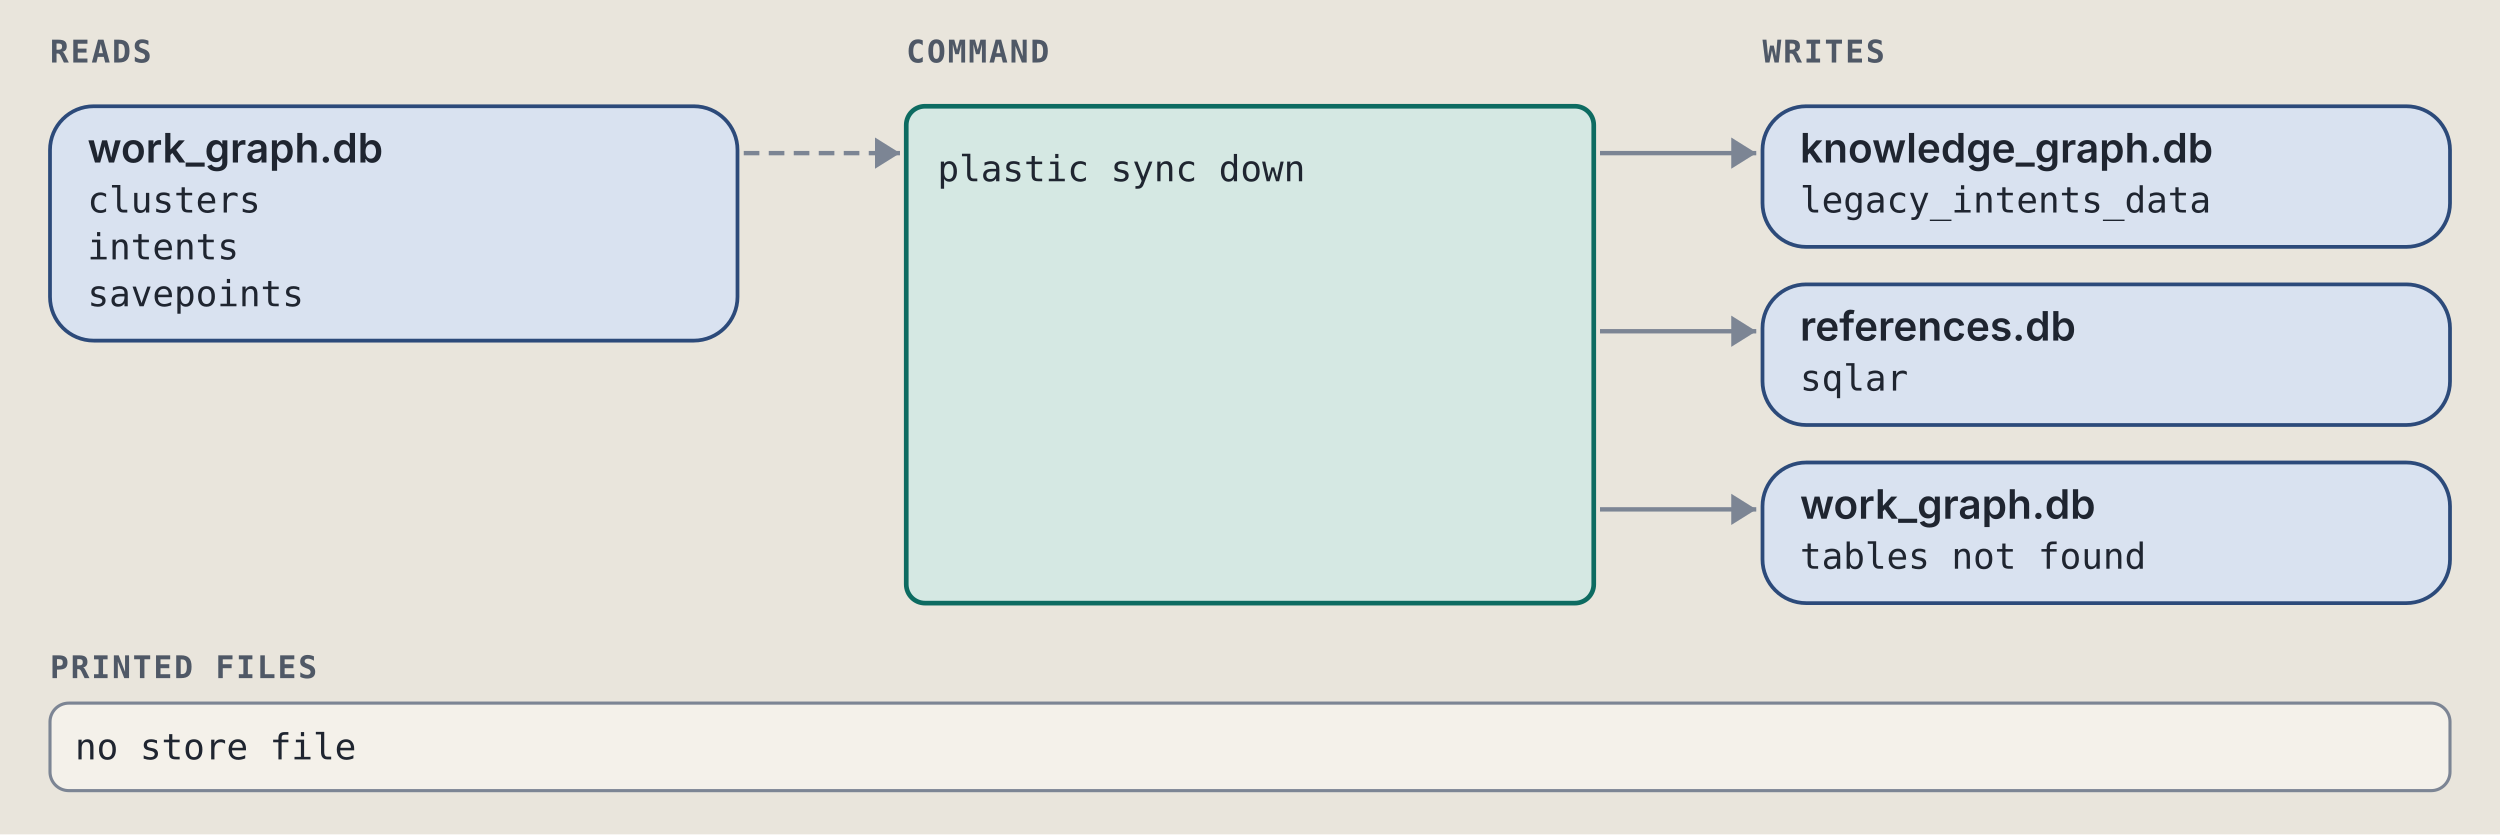
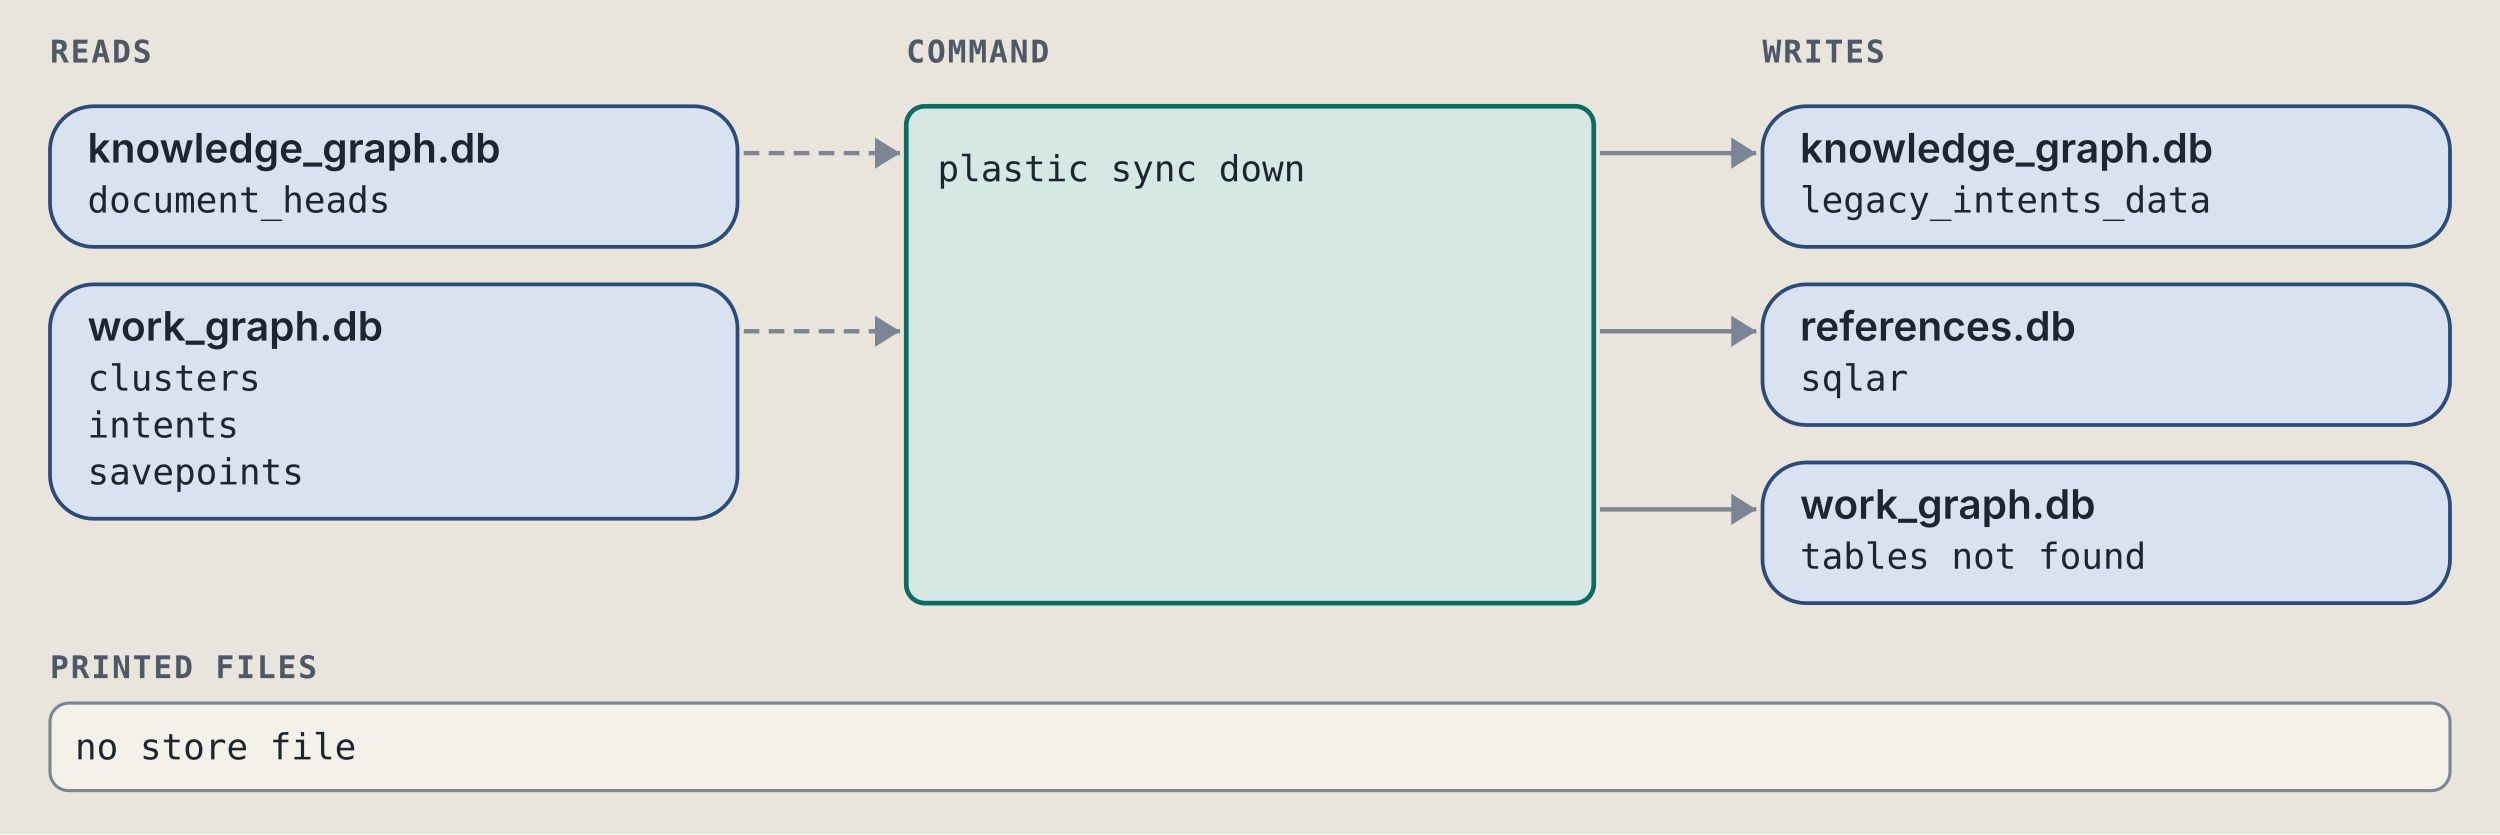
<svg xmlns="http://www.w3.org/2000/svg" viewBox="0 0 800 267" width="800" height="267" role="img" xml:space="preserve">
  <style>.ground { fill: #e9e5dc; }
.card { fill: #f4f1ea; stroke: #7c8594; stroke-width: 1; }
.lane-code { fill: #d5e8e3; stroke: #0d6b61; stroke-width: 1.5; }
.lane-agent { fill: #f1e2c7; stroke: #9a5508; stroke-width: 1.5; }
.stop-refusal { fill: #e4dcf5; stroke: #5b35b0; stroke-width: 1.2; }
.stop-failure { fill: #f4d9d4; stroke: #a8261b; stroke-width: 1.2; }
.end { fill: #d9e2f0; stroke: #2c4a7a; stroke-width: 1.2; }
.wire { fill: none; stroke: #7c8594; stroke-width: 1.4; }
.wire-read { fill: none; stroke: #7c8594; stroke-width: 1.4; stroke-dasharray: 5 3; }
.wire-refusal { fill: none; stroke: #5b35b0; stroke-width: 1.2; stroke-dasharray: 4 3; }
.wire-failure { fill: none; stroke: #a8261b; stroke-width: 1.2; stroke-dasharray: 4 3; }
.head { fill: #7c8594; }
.t { fill: #1f2530; font: 12px "IBM Plex Sans", system-ui, -apple-system, "Segoe UI", sans-serif; }
.tb { fill: #1f2530; font: 600 13px "IBM Plex Sans", system-ui, -apple-system, "Segoe UI", sans-serif; }
.tm { fill: #1f2530; font: 11.5px "IBM Plex Mono", ui-monospace, Menlo, Consolas, monospace; }
.tag { font: 600 10px "IBM Plex Mono", ui-monospace, Menlo, Consolas, monospace; letter-spacing: .06em; }
.tag-code { fill: #0d6b61; } .tag-agent { fill: #9a5508; } .tag-refusal { fill: #5b35b0; }
.tag-failure { fill: #a8261b; } .tag-end { fill: #2c4a7a; } .tag-muted { fill: #4f5866; }
.tm.tag-muted { font-size: 10.5px; }
.db { fill: #d9e2f0; stroke: #2c4a7a; stroke-width: 1.2; }
.codebox { fill: #f4f1ea; stroke: #7c8594; stroke-width: 1; }
.cx { fill: #1f2530; font: 12px "IBM Plex Mono", ui-monospace, Menlo, Consolas, monospace; white-space: pre; }
.cx-n { fill: #4f5866; font: 11px "IBM Plex Mono", ui-monospace, Menlo, Consolas, monospace; }
.cx-k { fill: #5b35b0; } .cx-s { fill: #9a5508; } .cx-y { fill: #0d6b61; }
.cx-w { fill: #2c4a7a; font-weight: 600; } .cx-t { fill: #a8261b; } .cx-c { fill: #4f5866; font-style: italic; }
.badge { fill: #2c4a7a; } .badge-t { fill: #e9e5dc; font: 600 11px "IBM Plex Mono", ui-monospace, Menlo, Consolas, monospace; }
.bracket { fill: none; stroke: #2c4a7a; stroke-width: 1.4; }
.term { fill: #16191e; stroke: #7c8594; stroke-width: 1; }
.term-t { fill: #e6e2d8; font: 12px "IBM Plex Mono", ui-monospace, Menlo, Consolas, monospace; }
.term-p { fill: #8fd18f; font: 12px "IBM Plex Mono", ui-monospace, Menlo, Consolas, monospace; }
.term-m { fill: #a3abb6; font: 12px "IBM Plex Mono", ui-monospace, Menlo, Consolas, monospace; }
.big { font: 700 36px "IBM Plex Mono", ui-monospace, Menlo, Consolas, monospace; }

@media (prefers-color-scheme: dark) {
.ground { fill: #171a1f; }
.card { fill: #20242b; stroke: #8a93a2; stroke-width: 1; }
.lane-code { fill: #173a36; stroke: #5cc4b4; stroke-width: 1.5; }
.lane-agent { fill: #3d2e17; stroke: #e5a95a; stroke-width: 1.5; }
.stop-refusal { fill: #2d2445; stroke: #b59cf2; stroke-width: 1.2; }
.stop-failure { fill: #45211e; stroke: #f2958a; stroke-width: 1.2; }
.end { fill: #1f2c42; stroke: #97b6e8; stroke-width: 1.2; }
.wire { fill: none; stroke: #8a93a2; stroke-width: 1.4; }
.wire-read { fill: none; stroke: #8a93a2; stroke-width: 1.4; stroke-dasharray: 5 3; }
.wire-refusal { fill: none; stroke: #b59cf2; stroke-width: 1.2; stroke-dasharray: 4 3; }
.wire-failure { fill: none; stroke: #f2958a; stroke-width: 1.2; stroke-dasharray: 4 3; }
.head { fill: #8a93a2; }
.t { fill: #e8e4da; font: 12px "IBM Plex Sans", system-ui, -apple-system, "Segoe UI", sans-serif; }
.tb { fill: #e8e4da; font: 600 13px "IBM Plex Sans", system-ui, -apple-system, "Segoe UI", sans-serif; }
.tm { fill: #e8e4da; font: 11.5px "IBM Plex Mono", ui-monospace, Menlo, Consolas, monospace; }
.tag { font: 600 10px "IBM Plex Mono", ui-monospace, Menlo, Consolas, monospace; letter-spacing: .06em; }
.tag-code { fill: #5cc4b4; } .tag-agent { fill: #e5a95a; } .tag-refusal { fill: #b59cf2; }
.tag-failure { fill: #f2958a; } .tag-end { fill: #97b6e8; } .tag-muted { fill: #b3b9c3; }
.tm.tag-muted { font-size: 10.5px; }
.db { fill: #1f2c42; stroke: #97b6e8; stroke-width: 1.2; }
.codebox { fill: #20242b; stroke: #8a93a2; stroke-width: 1; }
.cx { fill: #e8e4da; font: 12px "IBM Plex Mono", ui-monospace, Menlo, Consolas, monospace; white-space: pre; }
.cx-n { fill: #b3b9c3; font: 11px "IBM Plex Mono", ui-monospace, Menlo, Consolas, monospace; }
.cx-k { fill: #b59cf2; } .cx-s { fill: #e5a95a; } .cx-y { fill: #5cc4b4; }
.cx-w { fill: #97b6e8; font-weight: 600; } .cx-t { fill: #f2958a; } .cx-c { fill: #b3b9c3; font-style: italic; }
.badge { fill: #97b6e8; } .badge-t { fill: #171a1f; font: 600 11px "IBM Plex Mono", ui-monospace, Menlo, Consolas, monospace; }
.bracket { fill: none; stroke: #97b6e8; stroke-width: 1.4; }
.term { fill: #16191e; stroke: #8a93a2; stroke-width: 1; }
.term-t { fill: #e6e2d8; font: 12px "IBM Plex Mono", ui-monospace, Menlo, Consolas, monospace; }
.term-p { fill: #8fd18f; font: 12px "IBM Plex Mono", ui-monospace, Menlo, Consolas, monospace; }
.term-m { fill: #a3abb6; font: 12px "IBM Plex Mono", ui-monospace, Menlo, Consolas, monospace; }
.big { font: 700 36px "IBM Plex Mono", ui-monospace, Menlo, Consolas, monospace; }
}</style>
  <rect width="100%" height="100%" class="ground" />
  <text x="16" y="20" class="tag tag-muted" text-anchor="start">READS</text>
  <text x="290" y="20" class="tag tag-muted" text-anchor="start">COMMAND</text>
  <text x="564" y="20" class="tag tag-muted" text-anchor="start">WRITES</text>
-   <rect x="16" y="34" width="220" height="75" rx="14" class="db" />
-   <text x="28" y="52" class="tb" text-anchor="start">work_graph.db</text>
-   <text x="28" y="68" class="tm" text-anchor="start">clusters</text>
-   <text x="28" y="83" class="tm" text-anchor="start">intents</text>
-   <text x="28" y="98" class="tm" text-anchor="start">savepoints</text>
+   <rect x="16" y="34" width="220" height="45" rx="14" class="db" />
+   <text x="28" y="52" class="tb" text-anchor="start">knowledge_graph.db</text>
+   <text x="28" y="68" class="tm" text-anchor="start">document_heads</text>
  <path d="M 238 49 L 288 49" class="wire-read" />
  <path d="M 280 44 L 288 49 L 280 54 Z" class="head" />
+   <rect x="16" y="91" width="220" height="75" rx="14" class="db" />
+   <text x="28" y="109" class="tb" text-anchor="start">work_graph.db</text>
+   <text x="28" y="125" class="tm" text-anchor="start">clusters</text>
+   <text x="28" y="140" class="tm" text-anchor="start">intents</text>
+   <text x="28" y="155" class="tm" text-anchor="start">savepoints</text>
+   <path d="M 238 106 L 288 106" class="wire-read" />
+   <path d="M 280 101 L 288 106 L 280 111 Z" class="head" />
  <rect x="564" y="34" width="220" height="45" rx="14" class="db" />
  <text x="576" y="52" class="tb" text-anchor="start">knowledge_graph.db</text>
  <text x="576" y="68" class="tm" text-anchor="start">legacy_intents_data</text>
  <path d="M 512 49 L 562 49" class="wire" />
  <path d="M 554 44 L 562 49 L 554 54 Z" class="head" />
  <rect x="564" y="91" width="220" height="45" rx="14" class="db" />
  <text x="576" y="109" class="tb" text-anchor="start">references.db</text>
  <text x="576" y="125" class="tm" text-anchor="start">sqlar</text>
  <path d="M 512 106 L 562 106" class="wire" />
  <path d="M 554 101 L 562 106 L 554 111 Z" class="head" />
  <rect x="564" y="148" width="220" height="45" rx="14" class="db" />
  <text x="576" y="166" class="tb" text-anchor="start">work_graph.db</text>
  <text x="576" y="182" class="tm" text-anchor="start">tables not found</text>
  <path d="M 512 163 L 562 163" class="wire" />
  <path d="M 554 158 L 562 163 L 554 168 Z" class="head" />
  <rect x="290" y="34" width="220" height="159" rx="6" class="lane-code" />
  <text x="300" y="58" class="tm" text-anchor="start">plastic sync down</text>
  <text x="16" y="217" class="tag tag-muted" text-anchor="start">PRINTED FILES</text>
  <rect x="16" y="225" width="768" height="28" rx="6" class="card" />
  <text x="24" y="243" class="tm" text-anchor="start">no store file</text>
</svg>
